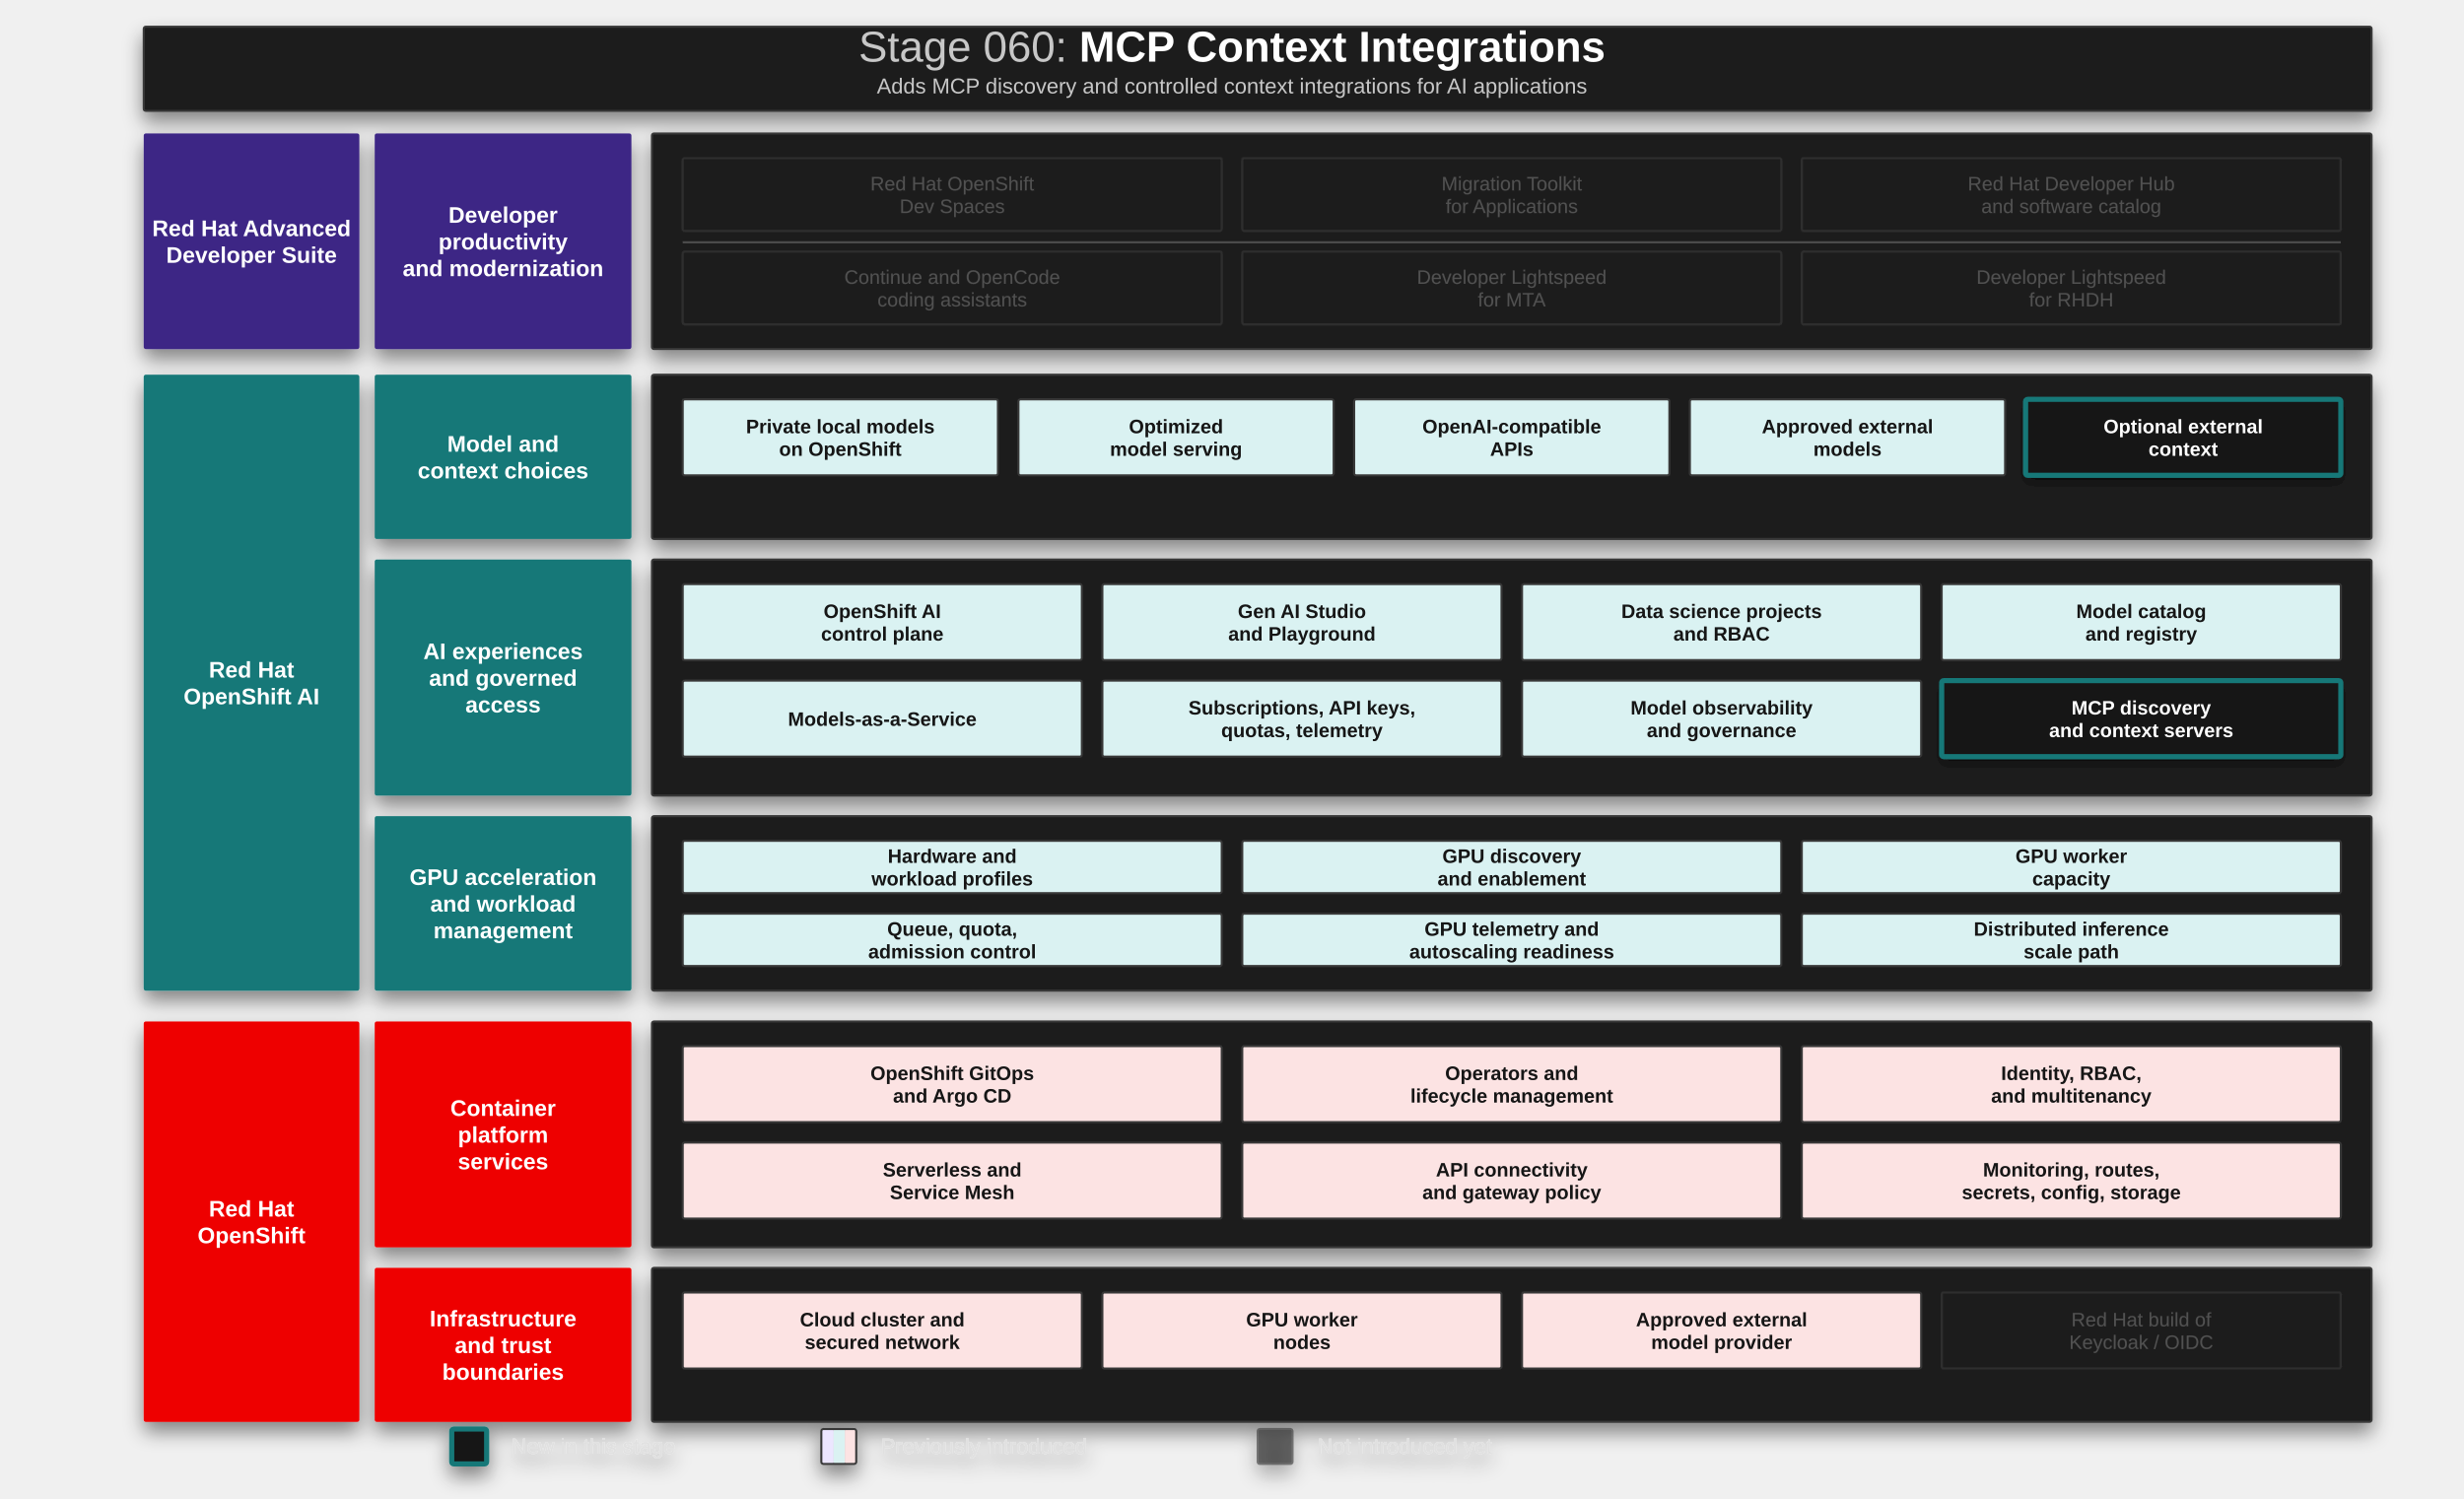
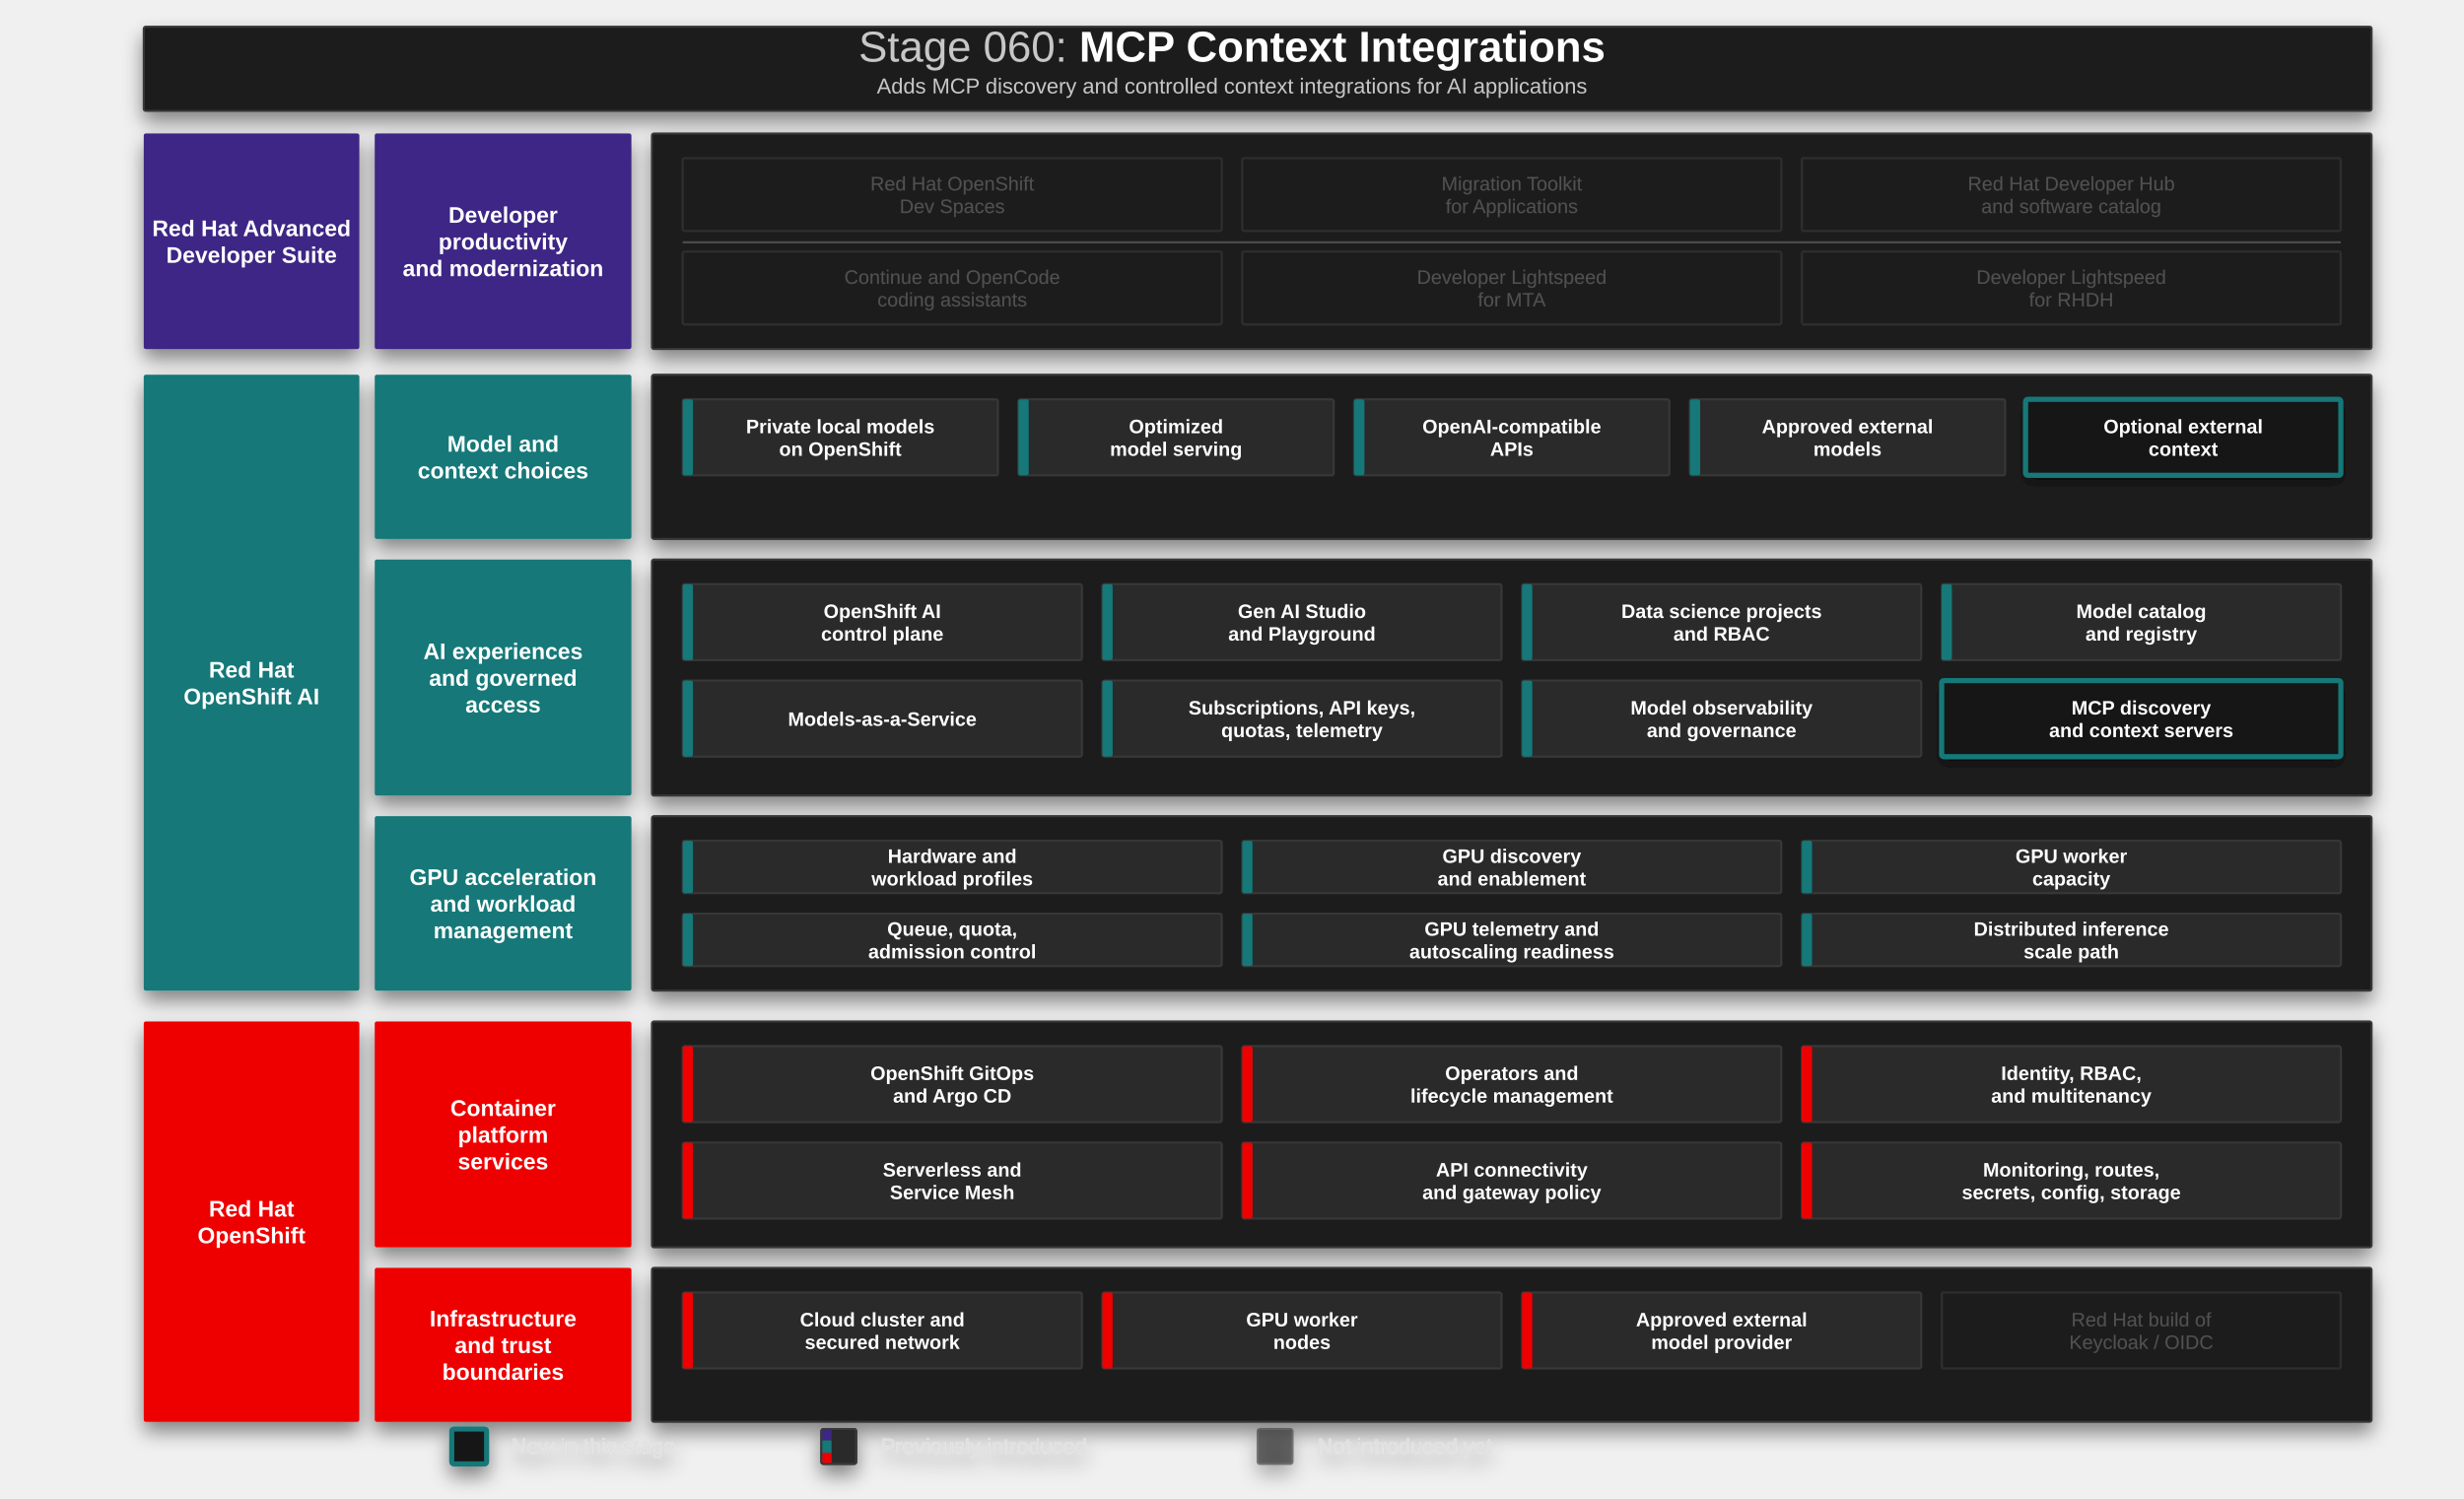
<svg xmlns="http://www.w3.org/2000/svg" width="2400" height="1460" viewBox="0 0 2400 1460" role="img" aria-labelledby="title desc">
  <style>.display{font-family:'Red Hat Display','Arial',sans-serif}.body{font-family:'Red Hat Text','Arial',sans-serif}</style>
  <defs>
    <filter id="lift" x="-20%" y="-20%" width="140%" height="140%">
      <feDropShadow dx="0" dy="6" stdDeviation="5" flood-color="#000" flood-opacity="0.55" />
    </filter>
    <filter id="panelShadow" x="-8%" y="-8%" width="116%" height="116%">
      <feDropShadow dx="0" dy="10" stdDeviation="9" flood-color="#000" flood-opacity="0.45" />
    </filter>
  </defs>
  <g filter="url(#panelShadow)">
    <rect x="140" y="26" width="2170" height="82" rx="2" fill="#1f1f1f" stroke="#383838" stroke-width="2" />
    <text x="1200" y="60" class="display" font-size="42" fill="#ffffff" font-weight="700" text-anchor="middle">
      <tspan fill="#c7c7c7" font-weight="500">Stage 060:</tspan> MCP Context Integrations</text>
    <text x="1200" y="91" class="body" font-size="21" fill="#c7c7c7" text-anchor="middle">Adds MCP discovery and controlled context integrations for AI applications</text>
    <rect x="140" y="130" width="210" height="210" rx="2" fill="#3d2785" stroke="#3d2785" stroke-width="0" />
    <text x="245" y="230" class="body" font-size="22" fill="#ffffff" font-weight="700" text-anchor="middle">Red Hat Advanced</text>
    <text x="245" y="256" class="body" font-size="22" fill="#ffffff" font-weight="700" text-anchor="middle">Developer Suite</text>
    <rect x="140" y="365" width="210" height="600" rx="2" fill="#147878" stroke="#147878" stroke-width="0" />
    <text x="245" y="660" class="body" font-size="22" fill="#ffffff" font-weight="700" text-anchor="middle">Red Hat</text>
    <text x="245" y="686" class="body" font-size="22" fill="#ffffff" font-weight="700" text-anchor="middle">OpenShift AI</text>
    <rect x="140" y="995" width="210" height="390" rx="2" fill="#ee0000" stroke="#ee0000" stroke-width="0" />
    <text x="245" y="1185" class="body" font-size="22" fill="#ffffff" font-weight="700" text-anchor="middle">Red Hat</text>
    <text x="245" y="1211" class="body" font-size="22" fill="#ffffff" font-weight="700" text-anchor="middle">OpenShift</text>
    <rect x="365" y="130" width="250" height="210" rx="2" fill="#3d2785" stroke="#3d2785" stroke-width="0" />
    <text x="490" y="217" class="body" font-size="22" fill="#ffffff" font-weight="700" text-anchor="middle">Developer</text>
    <text x="490" y="243" class="body" font-size="22" fill="#ffffff" font-weight="700" text-anchor="middle">productivity</text>
    <text x="490" y="269" class="body" font-size="22" fill="#ffffff" font-weight="700" text-anchor="middle">and modernization</text>
    <rect x="635" y="130" width="1675" height="210" rx="2" fill="#1f1f1f" stroke="#383838" stroke-width="2" />
    <g opacity="0.62">
      <rect x="665" y="154" width="525" height="71" rx="2" fill="#1f1f1f" stroke="#383838" stroke-width="2" />
      <text x="927.5" y="185.5" class="body" font-size="19" fill="#707070" font-weight="450" text-anchor="middle">Red Hat OpenShift</text>
      <text x="927.5" y="207.5" class="body" font-size="19" fill="#707070" font-weight="450" text-anchor="middle">Dev Spaces</text>
    </g>
    <g opacity="0.62">
      <rect x="1210" y="154" width="525" height="71" rx="2" fill="#1f1f1f" stroke="#383838" stroke-width="2" />
      <text x="1472.5" y="185.5" class="body" font-size="19" fill="#707070" font-weight="450" text-anchor="middle">Migration Toolkit</text>
      <text x="1472.5" y="207.5" class="body" font-size="19" fill="#707070" font-weight="450" text-anchor="middle">for Applications</text>
    </g>
    <g opacity="0.62">
      <rect x="1755" y="154" width="525" height="71" rx="2" fill="#1f1f1f" stroke="#383838" stroke-width="2" />
      <text x="2017.5" y="185.5" class="body" font-size="19" fill="#707070" font-weight="450" text-anchor="middle">Red Hat Developer Hub</text>
      <text x="2017.5" y="207.5" class="body" font-size="19" fill="#707070" font-weight="450" text-anchor="middle">and software catalog</text>
    </g>
    <g opacity="0.62">
      <rect x="665" y="245" width="525" height="71" rx="2" fill="#1f1f1f" stroke="#383838" stroke-width="2" />
      <text x="927.5" y="276.5" class="body" font-size="19" fill="#707070" font-weight="450" text-anchor="middle">Continue and OpenCode</text>
      <text x="927.5" y="298.5" class="body" font-size="19" fill="#707070" font-weight="450" text-anchor="middle">coding assistants</text>
    </g>
    <g opacity="0.62">
      <rect x="1210" y="245" width="525" height="71" rx="2" fill="#1f1f1f" stroke="#383838" stroke-width="2" />
      <text x="1472.5" y="276.5" class="body" font-size="19" fill="#707070" font-weight="450" text-anchor="middle">Developer Lightspeed</text>
      <text x="1472.5" y="298.5" class="body" font-size="19" fill="#707070" font-weight="450" text-anchor="middle">for MTA</text>
    </g>
    <g opacity="0.62">
      <rect x="1755" y="245" width="525" height="71" rx="2" fill="#1f1f1f" stroke="#383838" stroke-width="2" />
      <text x="2017.5" y="276.5" class="body" font-size="19" fill="#707070" font-weight="450" text-anchor="middle">Developer Lightspeed</text>
      <text x="2017.5" y="298.5" class="body" font-size="19" fill="#707070" font-weight="450" text-anchor="middle">for RHDH</text>
    </g>
    <line x1="665" y1="236" x2="2280" y2="236" stroke="#4d4d4d" stroke-width="2" />
    <rect x="365" y="365" width="250" height="160" rx="2" fill="#147878" stroke="#147878" stroke-width="0" />
    <text x="490" y="440" class="body" font-size="22" fill="#ffffff" font-weight="700" text-anchor="middle">Model and</text>
    <text x="490" y="466" class="body" font-size="22" fill="#ffffff" font-weight="700" text-anchor="middle">context choices</text>
    <rect x="635" y="365" width="1675" height="160" rx="2" fill="#1f1f1f" stroke="#383838" stroke-width="2" />
    <g>
-       <rect x="665" y="389" width="307" height="74" rx="2" fill="#daf2f2" stroke="#383838" stroke-width="2" />
-       <text x="818.5" y="422" class="body" font-size="19" fill="#151515" font-weight="650" text-anchor="middle">Private local models</text>
-       <text x="818.5" y="444" class="body" font-size="19" fill="#151515" font-weight="650" text-anchor="middle">on OpenShift</text>
-     </g>
-     <g>
-       <rect x="992" y="389" width="307" height="74" rx="2" fill="#daf2f2" stroke="#383838" stroke-width="2" />
-       <text x="1145.5" y="422" class="body" font-size="19" fill="#151515" font-weight="650" text-anchor="middle">Optimized</text>
-       <text x="1145.5" y="444" class="body" font-size="19" fill="#151515" font-weight="650" text-anchor="middle">model serving</text>
-     </g>
-     <g>
-       <rect x="1319" y="389" width="307" height="74" rx="2" fill="#daf2f2" stroke="#383838" stroke-width="2" />
-       <text x="1472.5" y="422" class="body" font-size="19" fill="#151515" font-weight="650" text-anchor="middle">OpenAI-compatible</text>
-       <text x="1472.5" y="444" class="body" font-size="19" fill="#151515" font-weight="650" text-anchor="middle">APIs</text>
-     </g>
-     <g>
-       <rect x="1646" y="389" width="307" height="74" rx="2" fill="#daf2f2" stroke="#383838" stroke-width="2" />
-       <text x="1799.5" y="422" class="body" font-size="19" fill="#151515" font-weight="650" text-anchor="middle">Approved external</text>
-       <text x="1799.5" y="444" class="body" font-size="19" fill="#151515" font-weight="650" text-anchor="middle">models</text>
+       <rect x="665" y="389" width="307" height="74" rx="2" fill="#292929" stroke="#383838" stroke-width="2" />
+       <rect x="665" y="389" width="10" height="74" rx="2" fill="#147878" stroke="#147878" stroke-width="0" />
+       <text x="818.5" y="422" class="body" font-size="19" fill="#ffffff" font-weight="550" text-anchor="middle">Private local models</text>
+       <text x="818.5" y="444" class="body" font-size="19" fill="#ffffff" font-weight="550" text-anchor="middle">on OpenShift</text>
+     </g>
+     <g>
+       <rect x="992" y="389" width="307" height="74" rx="2" fill="#292929" stroke="#383838" stroke-width="2" />
+       <rect x="992" y="389" width="10" height="74" rx="2" fill="#147878" stroke="#147878" stroke-width="0" />
+       <text x="1145.5" y="422" class="body" font-size="19" fill="#ffffff" font-weight="550" text-anchor="middle">Optimized</text>
+       <text x="1145.5" y="444" class="body" font-size="19" fill="#ffffff" font-weight="550" text-anchor="middle">model serving</text>
+     </g>
+     <g>
+       <rect x="1319" y="389" width="307" height="74" rx="2" fill="#292929" stroke="#383838" stroke-width="2" />
+       <rect x="1319" y="389" width="10" height="74" rx="2" fill="#147878" stroke="#147878" stroke-width="0" />
+       <text x="1472.5" y="422" class="body" font-size="19" fill="#ffffff" font-weight="550" text-anchor="middle">OpenAI-compatible</text>
+       <text x="1472.5" y="444" class="body" font-size="19" fill="#ffffff" font-weight="550" text-anchor="middle">APIs</text>
+     </g>
+     <g>
+       <rect x="1646" y="389" width="307" height="74" rx="2" fill="#292929" stroke="#383838" stroke-width="2" />
+       <rect x="1646" y="389" width="10" height="74" rx="2" fill="#147878" stroke="#147878" stroke-width="0" />
+       <text x="1799.5" y="422" class="body" font-size="19" fill="#ffffff" font-weight="550" text-anchor="middle">Approved external</text>
+       <text x="1799.5" y="444" class="body" font-size="19" fill="#ffffff" font-weight="550" text-anchor="middle">models</text>
    </g>
    <g filter="url(#lift)">
      <rect x="1973" y="389" width="307" height="74" rx="2" fill="#151515" stroke="#147878" stroke-width="5" />
      <text x="2126.5" y="422" class="body" font-size="19" fill="#ffffff" font-weight="700" text-anchor="middle">Optional external</text>
      <text x="2126.5" y="444" class="body" font-size="19" fill="#ffffff" font-weight="700" text-anchor="middle">context</text>
    </g>
    <rect x="365" y="545" width="250" height="230" rx="2" fill="#147878" stroke="#147878" stroke-width="0" />
    <text x="490" y="642" class="body" font-size="22" fill="#ffffff" font-weight="700" text-anchor="middle">AI experiences</text>
    <text x="490" y="668" class="body" font-size="22" fill="#ffffff" font-weight="700" text-anchor="middle">and governed</text>
    <text x="490" y="694" class="body" font-size="22" fill="#ffffff" font-weight="700" text-anchor="middle">access</text>
    <rect x="635" y="545" width="1675" height="230" rx="2" fill="#1f1f1f" stroke="#383838" stroke-width="2" />
    <g>
-       <rect x="665" y="569" width="388.75" height="74" rx="2" fill="#daf2f2" stroke="#383838" stroke-width="2" />
-       <text x="859.375" y="602" class="body" font-size="19" fill="#151515" font-weight="650" text-anchor="middle">OpenShift AI</text>
-       <text x="859.375" y="624" class="body" font-size="19" fill="#151515" font-weight="650" text-anchor="middle">control plane</text>
-     </g>
-     <g>
-       <rect x="1073.75" y="569" width="388.75" height="74" rx="2" fill="#daf2f2" stroke="#383838" stroke-width="2" />
-       <text x="1268.125" y="602" class="body" font-size="19" fill="#151515" font-weight="650" text-anchor="middle">Gen AI Studio</text>
-       <text x="1268.125" y="624" class="body" font-size="19" fill="#151515" font-weight="650" text-anchor="middle">and Playground</text>
-     </g>
-     <g>
-       <rect x="1482.5" y="569" width="388.75" height="74" rx="2" fill="#daf2f2" stroke="#383838" stroke-width="2" />
-       <text x="1676.875" y="602" class="body" font-size="19" fill="#151515" font-weight="650" text-anchor="middle">Data science projects</text>
-       <text x="1676.875" y="624" class="body" font-size="19" fill="#151515" font-weight="650" text-anchor="middle">and RBAC</text>
-     </g>
-     <g>
-       <rect x="1891.25" y="569" width="388.75" height="74" rx="2" fill="#daf2f2" stroke="#383838" stroke-width="2" />
-       <text x="2085.625" y="602" class="body" font-size="19" fill="#151515" font-weight="650" text-anchor="middle">Model catalog</text>
-       <text x="2085.625" y="624" class="body" font-size="19" fill="#151515" font-weight="650" text-anchor="middle">and registry</text>
-     </g>
-     <g>
-       <rect x="665" y="663" width="388.75" height="74" rx="2" fill="#daf2f2" stroke="#383838" stroke-width="2" />
-       <text x="859.375" y="707" class="body" font-size="19" fill="#151515" font-weight="650" text-anchor="middle">Models-as-a-Service</text>
-     </g>
-     <g>
-       <rect x="1073.75" y="663" width="388.75" height="74" rx="2" fill="#daf2f2" stroke="#383838" stroke-width="2" />
-       <text x="1268.125" y="696" class="body" font-size="19" fill="#151515" font-weight="650" text-anchor="middle">Subscriptions, API keys,</text>
-       <text x="1268.125" y="718" class="body" font-size="19" fill="#151515" font-weight="650" text-anchor="middle">quotas, telemetry</text>
-     </g>
-     <g>
-       <rect x="1482.5" y="663" width="388.75" height="74" rx="2" fill="#daf2f2" stroke="#383838" stroke-width="2" />
-       <text x="1676.875" y="696" class="body" font-size="19" fill="#151515" font-weight="650" text-anchor="middle">Model observability</text>
-       <text x="1676.875" y="718" class="body" font-size="19" fill="#151515" font-weight="650" text-anchor="middle">and governance</text>
+       <rect x="665" y="569" width="388.75" height="74" rx="2" fill="#292929" stroke="#383838" stroke-width="2" />
+       <rect x="665" y="569" width="10" height="74" rx="2" fill="#147878" stroke="#147878" stroke-width="0" />
+       <text x="859.375" y="602" class="body" font-size="19" fill="#ffffff" font-weight="550" text-anchor="middle">OpenShift AI</text>
+       <text x="859.375" y="624" class="body" font-size="19" fill="#ffffff" font-weight="550" text-anchor="middle">control plane</text>
+     </g>
+     <g>
+       <rect x="1073.75" y="569" width="388.75" height="74" rx="2" fill="#292929" stroke="#383838" stroke-width="2" />
+       <rect x="1073.75" y="569" width="10" height="74" rx="2" fill="#147878" stroke="#147878" stroke-width="0" />
+       <text x="1268.125" y="602" class="body" font-size="19" fill="#ffffff" font-weight="550" text-anchor="middle">Gen AI Studio</text>
+       <text x="1268.125" y="624" class="body" font-size="19" fill="#ffffff" font-weight="550" text-anchor="middle">and Playground</text>
+     </g>
+     <g>
+       <rect x="1482.5" y="569" width="388.75" height="74" rx="2" fill="#292929" stroke="#383838" stroke-width="2" />
+       <rect x="1482.5" y="569" width="10" height="74" rx="2" fill="#147878" stroke="#147878" stroke-width="0" />
+       <text x="1676.875" y="602" class="body" font-size="19" fill="#ffffff" font-weight="550" text-anchor="middle">Data science projects</text>
+       <text x="1676.875" y="624" class="body" font-size="19" fill="#ffffff" font-weight="550" text-anchor="middle">and RBAC</text>
+     </g>
+     <g>
+       <rect x="1891.25" y="569" width="388.75" height="74" rx="2" fill="#292929" stroke="#383838" stroke-width="2" />
+       <rect x="1891.25" y="569" width="10" height="74" rx="2" fill="#147878" stroke="#147878" stroke-width="0" />
+       <text x="2085.625" y="602" class="body" font-size="19" fill="#ffffff" font-weight="550" text-anchor="middle">Model catalog</text>
+       <text x="2085.625" y="624" class="body" font-size="19" fill="#ffffff" font-weight="550" text-anchor="middle">and registry</text>
+     </g>
+     <g>
+       <rect x="665" y="663" width="388.75" height="74" rx="2" fill="#292929" stroke="#383838" stroke-width="2" />
+       <rect x="665" y="663" width="10" height="74" rx="2" fill="#147878" stroke="#147878" stroke-width="0" />
+       <text x="859.375" y="707" class="body" font-size="19" fill="#ffffff" font-weight="550" text-anchor="middle">Models-as-a-Service</text>
+     </g>
+     <g>
+       <rect x="1073.75" y="663" width="388.75" height="74" rx="2" fill="#292929" stroke="#383838" stroke-width="2" />
+       <rect x="1073.75" y="663" width="10" height="74" rx="2" fill="#147878" stroke="#147878" stroke-width="0" />
+       <text x="1268.125" y="696" class="body" font-size="19" fill="#ffffff" font-weight="550" text-anchor="middle">Subscriptions, API keys,</text>
+       <text x="1268.125" y="718" class="body" font-size="19" fill="#ffffff" font-weight="550" text-anchor="middle">quotas, telemetry</text>
+     </g>
+     <g>
+       <rect x="1482.5" y="663" width="388.75" height="74" rx="2" fill="#292929" stroke="#383838" stroke-width="2" />
+       <rect x="1482.5" y="663" width="10" height="74" rx="2" fill="#147878" stroke="#147878" stroke-width="0" />
+       <text x="1676.875" y="696" class="body" font-size="19" fill="#ffffff" font-weight="550" text-anchor="middle">Model observability</text>
+       <text x="1676.875" y="718" class="body" font-size="19" fill="#ffffff" font-weight="550" text-anchor="middle">and governance</text>
    </g>
    <g filter="url(#lift)">
      <rect x="1891.25" y="663" width="388.75" height="74" rx="2" fill="#151515" stroke="#147878" stroke-width="5" />
      <text x="2085.625" y="696" class="body" font-size="19" fill="#ffffff" font-weight="700" text-anchor="middle">MCP discovery</text>
      <text x="2085.625" y="718" class="body" font-size="19" fill="#ffffff" font-weight="700" text-anchor="middle">and context servers</text>
    </g>
    <rect x="365" y="795" width="250" height="170" rx="2" fill="#147878" stroke="#147878" stroke-width="0" />
    <text x="490" y="862" class="body" font-size="22" fill="#ffffff" font-weight="700" text-anchor="middle">GPU acceleration</text>
    <text x="490" y="888" class="body" font-size="22" fill="#ffffff" font-weight="700" text-anchor="middle">and workload</text>
    <text x="490" y="914" class="body" font-size="22" fill="#ffffff" font-weight="700" text-anchor="middle">management</text>
    <rect x="635" y="795" width="1675" height="170" rx="2" fill="#1f1f1f" stroke="#383838" stroke-width="2" />
    <g>
-       <rect x="665" y="819" width="525" height="51" rx="2" fill="#daf2f2" stroke="#383838" stroke-width="2" />
-       <text x="927.5" y="840.5" class="body" font-size="19" fill="#151515" font-weight="650" text-anchor="middle">Hardware and</text>
-       <text x="927.5" y="862.5" class="body" font-size="19" fill="#151515" font-weight="650" text-anchor="middle">workload profiles</text>
-     </g>
-     <g>
-       <rect x="1210" y="819" width="525" height="51" rx="2" fill="#daf2f2" stroke="#383838" stroke-width="2" />
-       <text x="1472.5" y="840.5" class="body" font-size="19" fill="#151515" font-weight="650" text-anchor="middle">GPU discovery</text>
-       <text x="1472.5" y="862.5" class="body" font-size="19" fill="#151515" font-weight="650" text-anchor="middle">and enablement</text>
-     </g>
-     <g>
-       <rect x="1755" y="819" width="525" height="51" rx="2" fill="#daf2f2" stroke="#383838" stroke-width="2" />
-       <text x="2017.5" y="840.5" class="body" font-size="19" fill="#151515" font-weight="650" text-anchor="middle">GPU worker</text>
-       <text x="2017.5" y="862.5" class="body" font-size="19" fill="#151515" font-weight="650" text-anchor="middle">capacity</text>
-     </g>
-     <g>
-       <rect x="665" y="890" width="525" height="51" rx="2" fill="#daf2f2" stroke="#383838" stroke-width="2" />
-       <text x="927.5" y="911.5" class="body" font-size="19" fill="#151515" font-weight="650" text-anchor="middle">Queue, quota,</text>
-       <text x="927.5" y="933.5" class="body" font-size="19" fill="#151515" font-weight="650" text-anchor="middle">admission control</text>
-     </g>
-     <g>
-       <rect x="1210" y="890" width="525" height="51" rx="2" fill="#daf2f2" stroke="#383838" stroke-width="2" />
-       <text x="1472.5" y="911.5" class="body" font-size="19" fill="#151515" font-weight="650" text-anchor="middle">GPU telemetry and</text>
-       <text x="1472.5" y="933.5" class="body" font-size="19" fill="#151515" font-weight="650" text-anchor="middle">autoscaling readiness</text>
-     </g>
-     <g>
-       <rect x="1755" y="890" width="525" height="51" rx="2" fill="#daf2f2" stroke="#383838" stroke-width="2" />
-       <text x="2017.5" y="911.5" class="body" font-size="19" fill="#151515" font-weight="650" text-anchor="middle">Distributed inference</text>
-       <text x="2017.5" y="933.5" class="body" font-size="19" fill="#151515" font-weight="650" text-anchor="middle">scale path</text>
+       <rect x="665" y="819" width="525" height="51" rx="2" fill="#292929" stroke="#383838" stroke-width="2" />
+       <rect x="665" y="819" width="10" height="51" rx="2" fill="#147878" stroke="#147878" stroke-width="0" />
+       <text x="927.5" y="840.5" class="body" font-size="19" fill="#ffffff" font-weight="550" text-anchor="middle">Hardware and</text>
+       <text x="927.5" y="862.5" class="body" font-size="19" fill="#ffffff" font-weight="550" text-anchor="middle">workload profiles</text>
+     </g>
+     <g>
+       <rect x="1210" y="819" width="525" height="51" rx="2" fill="#292929" stroke="#383838" stroke-width="2" />
+       <rect x="1210" y="819" width="10" height="51" rx="2" fill="#147878" stroke="#147878" stroke-width="0" />
+       <text x="1472.5" y="840.5" class="body" font-size="19" fill="#ffffff" font-weight="550" text-anchor="middle">GPU discovery</text>
+       <text x="1472.5" y="862.5" class="body" font-size="19" fill="#ffffff" font-weight="550" text-anchor="middle">and enablement</text>
+     </g>
+     <g>
+       <rect x="1755" y="819" width="525" height="51" rx="2" fill="#292929" stroke="#383838" stroke-width="2" />
+       <rect x="1755" y="819" width="10" height="51" rx="2" fill="#147878" stroke="#147878" stroke-width="0" />
+       <text x="2017.5" y="840.5" class="body" font-size="19" fill="#ffffff" font-weight="550" text-anchor="middle">GPU worker</text>
+       <text x="2017.5" y="862.5" class="body" font-size="19" fill="#ffffff" font-weight="550" text-anchor="middle">capacity</text>
+     </g>
+     <g>
+       <rect x="665" y="890" width="525" height="51" rx="2" fill="#292929" stroke="#383838" stroke-width="2" />
+       <rect x="665" y="890" width="10" height="51" rx="2" fill="#147878" stroke="#147878" stroke-width="0" />
+       <text x="927.5" y="911.5" class="body" font-size="19" fill="#ffffff" font-weight="550" text-anchor="middle">Queue, quota,</text>
+       <text x="927.5" y="933.5" class="body" font-size="19" fill="#ffffff" font-weight="550" text-anchor="middle">admission control</text>
+     </g>
+     <g>
+       <rect x="1210" y="890" width="525" height="51" rx="2" fill="#292929" stroke="#383838" stroke-width="2" />
+       <rect x="1210" y="890" width="10" height="51" rx="2" fill="#147878" stroke="#147878" stroke-width="0" />
+       <text x="1472.5" y="911.5" class="body" font-size="19" fill="#ffffff" font-weight="550" text-anchor="middle">GPU telemetry and</text>
+       <text x="1472.5" y="933.5" class="body" font-size="19" fill="#ffffff" font-weight="550" text-anchor="middle">autoscaling readiness</text>
+     </g>
+     <g>
+       <rect x="1755" y="890" width="525" height="51" rx="2" fill="#292929" stroke="#383838" stroke-width="2" />
+       <rect x="1755" y="890" width="10" height="51" rx="2" fill="#147878" stroke="#147878" stroke-width="0" />
+       <text x="2017.5" y="911.5" class="body" font-size="19" fill="#ffffff" font-weight="550" text-anchor="middle">Distributed inference</text>
+       <text x="2017.5" y="933.5" class="body" font-size="19" fill="#ffffff" font-weight="550" text-anchor="middle">scale path</text>
    </g>
    <rect x="365" y="995" width="250" height="220" rx="2" fill="#ee0000" stroke="#ee0000" stroke-width="0" />
    <text x="490" y="1087" class="body" font-size="22" fill="#ffffff" font-weight="700" text-anchor="middle">Container</text>
    <text x="490" y="1113" class="body" font-size="22" fill="#ffffff" font-weight="700" text-anchor="middle">platform</text>
    <text x="490" y="1139" class="body" font-size="22" fill="#ffffff" font-weight="700" text-anchor="middle">services</text>
    <rect x="635" y="995" width="1675" height="220" rx="2" fill="#1f1f1f" stroke="#383838" stroke-width="2" />
    <g>
-       <rect x="665" y="1019" width="525" height="74" rx="2" fill="#fce3e3" stroke="#383838" stroke-width="2" />
-       <text x="927.5" y="1052" class="body" font-size="19" fill="#151515" font-weight="650" text-anchor="middle">OpenShift GitOps</text>
-       <text x="927.5" y="1074" class="body" font-size="19" fill="#151515" font-weight="650" text-anchor="middle">and Argo CD</text>
-     </g>
-     <g>
-       <rect x="1210" y="1019" width="525" height="74" rx="2" fill="#fce3e3" stroke="#383838" stroke-width="2" />
-       <text x="1472.5" y="1052" class="body" font-size="19" fill="#151515" font-weight="650" text-anchor="middle">Operators and</text>
-       <text x="1472.5" y="1074" class="body" font-size="19" fill="#151515" font-weight="650" text-anchor="middle">lifecycle management</text>
-     </g>
-     <g>
-       <rect x="1755" y="1019" width="525" height="74" rx="2" fill="#fce3e3" stroke="#383838" stroke-width="2" />
-       <text x="2017.5" y="1052" class="body" font-size="19" fill="#151515" font-weight="650" text-anchor="middle">Identity, RBAC,</text>
-       <text x="2017.5" y="1074" class="body" font-size="19" fill="#151515" font-weight="650" text-anchor="middle">and multitenancy</text>
-     </g>
-     <g>
-       <rect x="665" y="1113" width="525" height="74" rx="2" fill="#fce3e3" stroke="#383838" stroke-width="2" />
-       <text x="927.5" y="1146" class="body" font-size="19" fill="#151515" font-weight="650" text-anchor="middle">Serverless and</text>
-       <text x="927.5" y="1168" class="body" font-size="19" fill="#151515" font-weight="650" text-anchor="middle">Service Mesh</text>
-     </g>
-     <g>
-       <rect x="1210" y="1113" width="525" height="74" rx="2" fill="#fce3e3" stroke="#383838" stroke-width="2" />
-       <text x="1472.5" y="1146" class="body" font-size="19" fill="#151515" font-weight="650" text-anchor="middle">API connectivity</text>
-       <text x="1472.5" y="1168" class="body" font-size="19" fill="#151515" font-weight="650" text-anchor="middle">and gateway policy</text>
-     </g>
-     <g>
-       <rect x="1755" y="1113" width="525" height="74" rx="2" fill="#fce3e3" stroke="#383838" stroke-width="2" />
-       <text x="2017.5" y="1146" class="body" font-size="19" fill="#151515" font-weight="650" text-anchor="middle">Monitoring, routes,</text>
-       <text x="2017.5" y="1168" class="body" font-size="19" fill="#151515" font-weight="650" text-anchor="middle">secrets, config, storage</text>
+       <rect x="665" y="1019" width="525" height="74" rx="2" fill="#292929" stroke="#383838" stroke-width="2" />
+       <rect x="665" y="1019" width="10" height="74" rx="2" fill="#ee0000" stroke="#ee0000" stroke-width="0" />
+       <text x="927.5" y="1052" class="body" font-size="19" fill="#ffffff" font-weight="550" text-anchor="middle">OpenShift GitOps</text>
+       <text x="927.5" y="1074" class="body" font-size="19" fill="#ffffff" font-weight="550" text-anchor="middle">and Argo CD</text>
+     </g>
+     <g>
+       <rect x="1210" y="1019" width="525" height="74" rx="2" fill="#292929" stroke="#383838" stroke-width="2" />
+       <rect x="1210" y="1019" width="10" height="74" rx="2" fill="#ee0000" stroke="#ee0000" stroke-width="0" />
+       <text x="1472.5" y="1052" class="body" font-size="19" fill="#ffffff" font-weight="550" text-anchor="middle">Operators and</text>
+       <text x="1472.5" y="1074" class="body" font-size="19" fill="#ffffff" font-weight="550" text-anchor="middle">lifecycle management</text>
+     </g>
+     <g>
+       <rect x="1755" y="1019" width="525" height="74" rx="2" fill="#292929" stroke="#383838" stroke-width="2" />
+       <rect x="1755" y="1019" width="10" height="74" rx="2" fill="#ee0000" stroke="#ee0000" stroke-width="0" />
+       <text x="2017.5" y="1052" class="body" font-size="19" fill="#ffffff" font-weight="550" text-anchor="middle">Identity, RBAC,</text>
+       <text x="2017.5" y="1074" class="body" font-size="19" fill="#ffffff" font-weight="550" text-anchor="middle">and multitenancy</text>
+     </g>
+     <g>
+       <rect x="665" y="1113" width="525" height="74" rx="2" fill="#292929" stroke="#383838" stroke-width="2" />
+       <rect x="665" y="1113" width="10" height="74" rx="2" fill="#ee0000" stroke="#ee0000" stroke-width="0" />
+       <text x="927.5" y="1146" class="body" font-size="19" fill="#ffffff" font-weight="550" text-anchor="middle">Serverless and</text>
+       <text x="927.5" y="1168" class="body" font-size="19" fill="#ffffff" font-weight="550" text-anchor="middle">Service Mesh</text>
+     </g>
+     <g>
+       <rect x="1210" y="1113" width="525" height="74" rx="2" fill="#292929" stroke="#383838" stroke-width="2" />
+       <rect x="1210" y="1113" width="10" height="74" rx="2" fill="#ee0000" stroke="#ee0000" stroke-width="0" />
+       <text x="1472.5" y="1146" class="body" font-size="19" fill="#ffffff" font-weight="550" text-anchor="middle">API connectivity</text>
+       <text x="1472.5" y="1168" class="body" font-size="19" fill="#ffffff" font-weight="550" text-anchor="middle">and gateway policy</text>
+     </g>
+     <g>
+       <rect x="1755" y="1113" width="525" height="74" rx="2" fill="#292929" stroke="#383838" stroke-width="2" />
+       <rect x="1755" y="1113" width="10" height="74" rx="2" fill="#ee0000" stroke="#ee0000" stroke-width="0" />
+       <text x="2017.5" y="1146" class="body" font-size="19" fill="#ffffff" font-weight="550" text-anchor="middle">Monitoring, routes,</text>
+       <text x="2017.5" y="1168" class="body" font-size="19" fill="#ffffff" font-weight="550" text-anchor="middle">secrets, config, storage</text>
    </g>
    <rect x="365" y="1235" width="250" height="150" rx="2" fill="#ee0000" stroke="#ee0000" stroke-width="0" />
    <text x="490" y="1292" class="body" font-size="22" fill="#ffffff" font-weight="700" text-anchor="middle">Infrastructure</text>
    <text x="490" y="1318" class="body" font-size="22" fill="#ffffff" font-weight="700" text-anchor="middle">and trust</text>
    <text x="490" y="1344" class="body" font-size="22" fill="#ffffff" font-weight="700" text-anchor="middle">boundaries</text>
    <rect x="635" y="1235" width="1675" height="150" rx="2" fill="#1f1f1f" stroke="#383838" stroke-width="2" />
    <g>
-       <rect x="665" y="1259" width="388.75" height="74" rx="2" fill="#fce3e3" stroke="#383838" stroke-width="2" />
-       <text x="859.375" y="1292" class="body" font-size="19" fill="#151515" font-weight="650" text-anchor="middle">Cloud cluster and</text>
-       <text x="859.375" y="1314" class="body" font-size="19" fill="#151515" font-weight="650" text-anchor="middle">secured network</text>
-     </g>
-     <g>
-       <rect x="1073.75" y="1259" width="388.75" height="74" rx="2" fill="#fce3e3" stroke="#383838" stroke-width="2" />
-       <text x="1268.125" y="1292" class="body" font-size="19" fill="#151515" font-weight="650" text-anchor="middle">GPU worker</text>
-       <text x="1268.125" y="1314" class="body" font-size="19" fill="#151515" font-weight="650" text-anchor="middle">nodes</text>
-     </g>
-     <g>
-       <rect x="1482.5" y="1259" width="388.75" height="74" rx="2" fill="#fce3e3" stroke="#383838" stroke-width="2" />
-       <text x="1676.875" y="1292" class="body" font-size="19" fill="#151515" font-weight="650" text-anchor="middle">Approved external</text>
-       <text x="1676.875" y="1314" class="body" font-size="19" fill="#151515" font-weight="650" text-anchor="middle">model provider</text>
+       <rect x="665" y="1259" width="388.75" height="74" rx="2" fill="#292929" stroke="#383838" stroke-width="2" />
+       <rect x="665" y="1259" width="10" height="74" rx="2" fill="#ee0000" stroke="#ee0000" stroke-width="0" />
+       <text x="859.375" y="1292" class="body" font-size="19" fill="#ffffff" font-weight="550" text-anchor="middle">Cloud cluster and</text>
+       <text x="859.375" y="1314" class="body" font-size="19" fill="#ffffff" font-weight="550" text-anchor="middle">secured network</text>
+     </g>
+     <g>
+       <rect x="1073.75" y="1259" width="388.75" height="74" rx="2" fill="#292929" stroke="#383838" stroke-width="2" />
+       <rect x="1073.75" y="1259" width="10" height="74" rx="2" fill="#ee0000" stroke="#ee0000" stroke-width="0" />
+       <text x="1268.125" y="1292" class="body" font-size="19" fill="#ffffff" font-weight="550" text-anchor="middle">GPU worker</text>
+       <text x="1268.125" y="1314" class="body" font-size="19" fill="#ffffff" font-weight="550" text-anchor="middle">nodes</text>
+     </g>
+     <g>
+       <rect x="1482.5" y="1259" width="388.75" height="74" rx="2" fill="#292929" stroke="#383838" stroke-width="2" />
+       <rect x="1482.5" y="1259" width="10" height="74" rx="2" fill="#ee0000" stroke="#ee0000" stroke-width="0" />
+       <text x="1676.875" y="1292" class="body" font-size="19" fill="#ffffff" font-weight="550" text-anchor="middle">Approved external</text>
+       <text x="1676.875" y="1314" class="body" font-size="19" fill="#ffffff" font-weight="550" text-anchor="middle">model provider</text>
    </g>
    <g opacity="0.62">
      <rect x="1891.25" y="1259" width="388.75" height="74" rx="2" fill="#1f1f1f" stroke="#383838" stroke-width="2" />
      <text x="2085.625" y="1292" class="body" font-size="19" fill="#707070" font-weight="450" text-anchor="middle">Red Hat build of</text>
      <text x="2085.625" y="1314" class="body" font-size="19" fill="#707070" font-weight="450" text-anchor="middle">Keycloak / OIDC</text>
    </g>
    <rect x="440" y="1392" width="34" height="34" rx="2" fill="#151515" stroke="#147878" stroke-width="5" />
    <text x="498" y="1416" class="body" font-size="21" fill="#e0e0e0">New in this stage</text>
-     <rect x="800" y="1392" width="12" height="34" rx="2" fill="#ece6ff" stroke="#383838" stroke-width="0" />
-     <rect x="812" y="1392" width="11" height="34" rx="2" fill="#daf2f2" stroke="#383838" stroke-width="0" />
-     <rect x="823" y="1392" width="11" height="34" rx="2" fill="#fce3e3" stroke="#383838" stroke-width="0" />
+     <rect x="800" y="1392" width="34" height="34" rx="2" fill="#292929" stroke="#383838" stroke-width="2" />
+     <rect x="800" y="1392" width="10" height="11" rx="0" fill="#3d2785" stroke="#3d2785" stroke-width="0" />
+     <rect x="800" y="1403" width="10" height="12" rx="0" fill="#147878" stroke="#147878" stroke-width="0" />
+     <rect x="800" y="1415" width="10" height="11" rx="0" fill="#ee0000" stroke="#ee0000" stroke-width="0" />
    <rect x="800" y="1392" width="34" height="34" rx="2" fill="none" stroke="#383838" stroke-width="2" />
    <text x="858" y="1416" class="body" font-size="21" fill="#e0e0e0">Previously introduced</text>
    <rect x="1225" y="1392" width="34" height="34" rx="2" fill="#1f1f1f" stroke="#383838" stroke-width="2" opacity="0.62" />
    <text x="1283" y="1416" class="body" font-size="21" fill="#e0e0e0">Not introduced yet</text>
  </g>
</svg>
